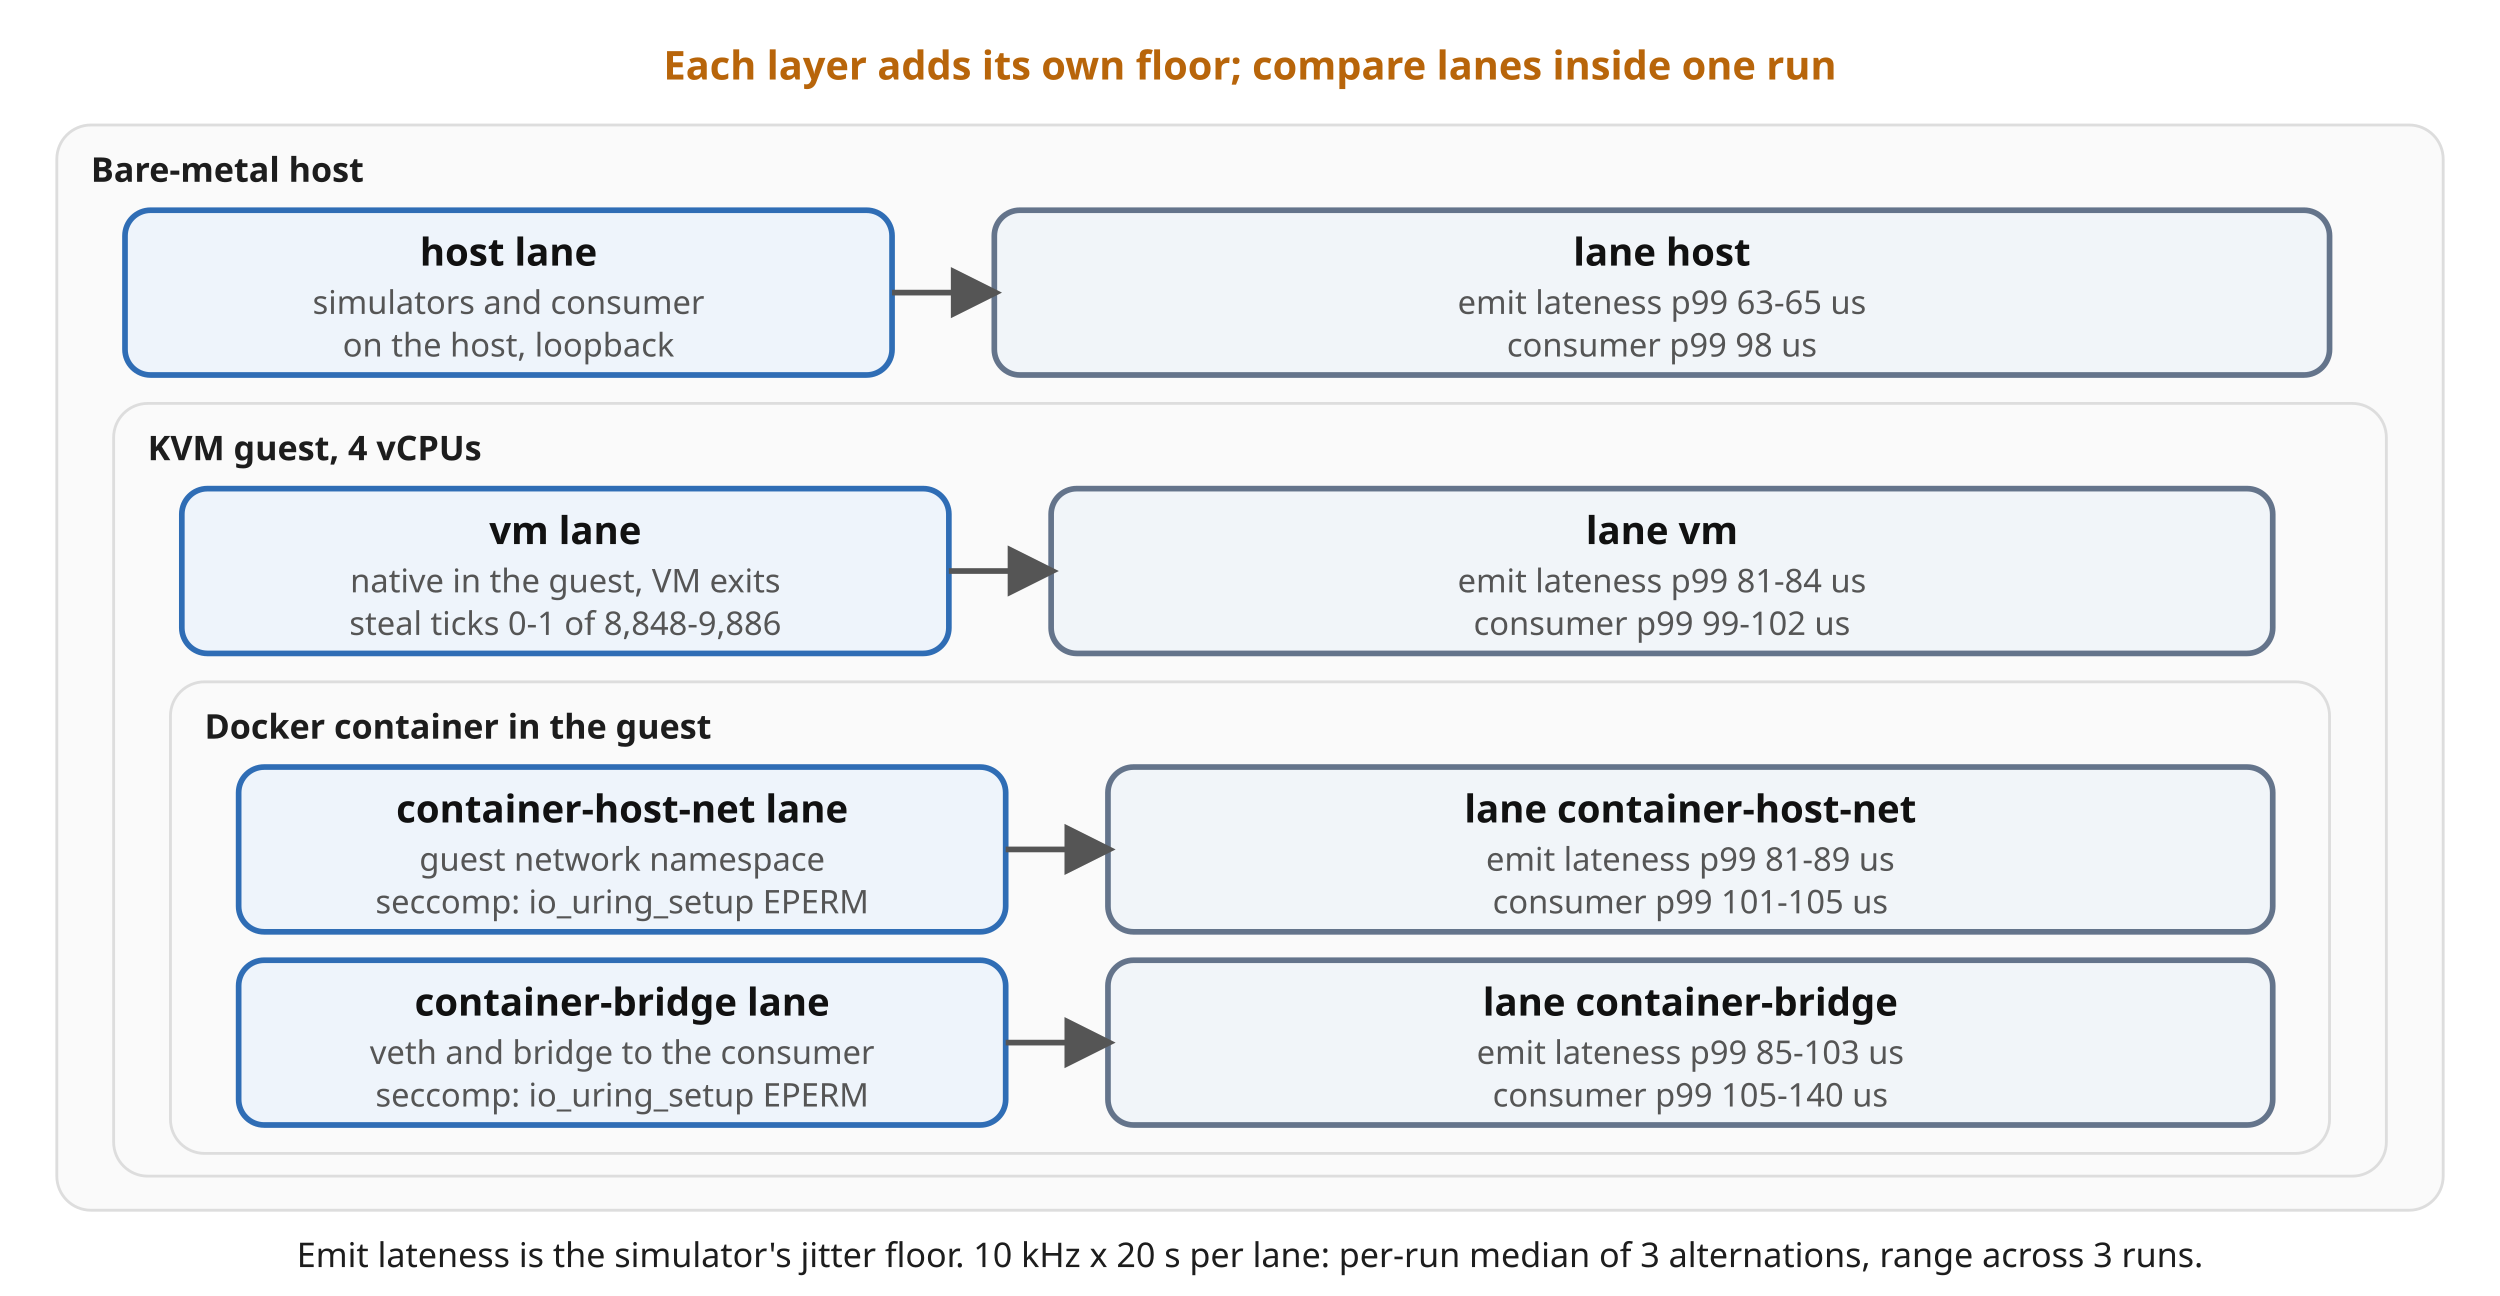
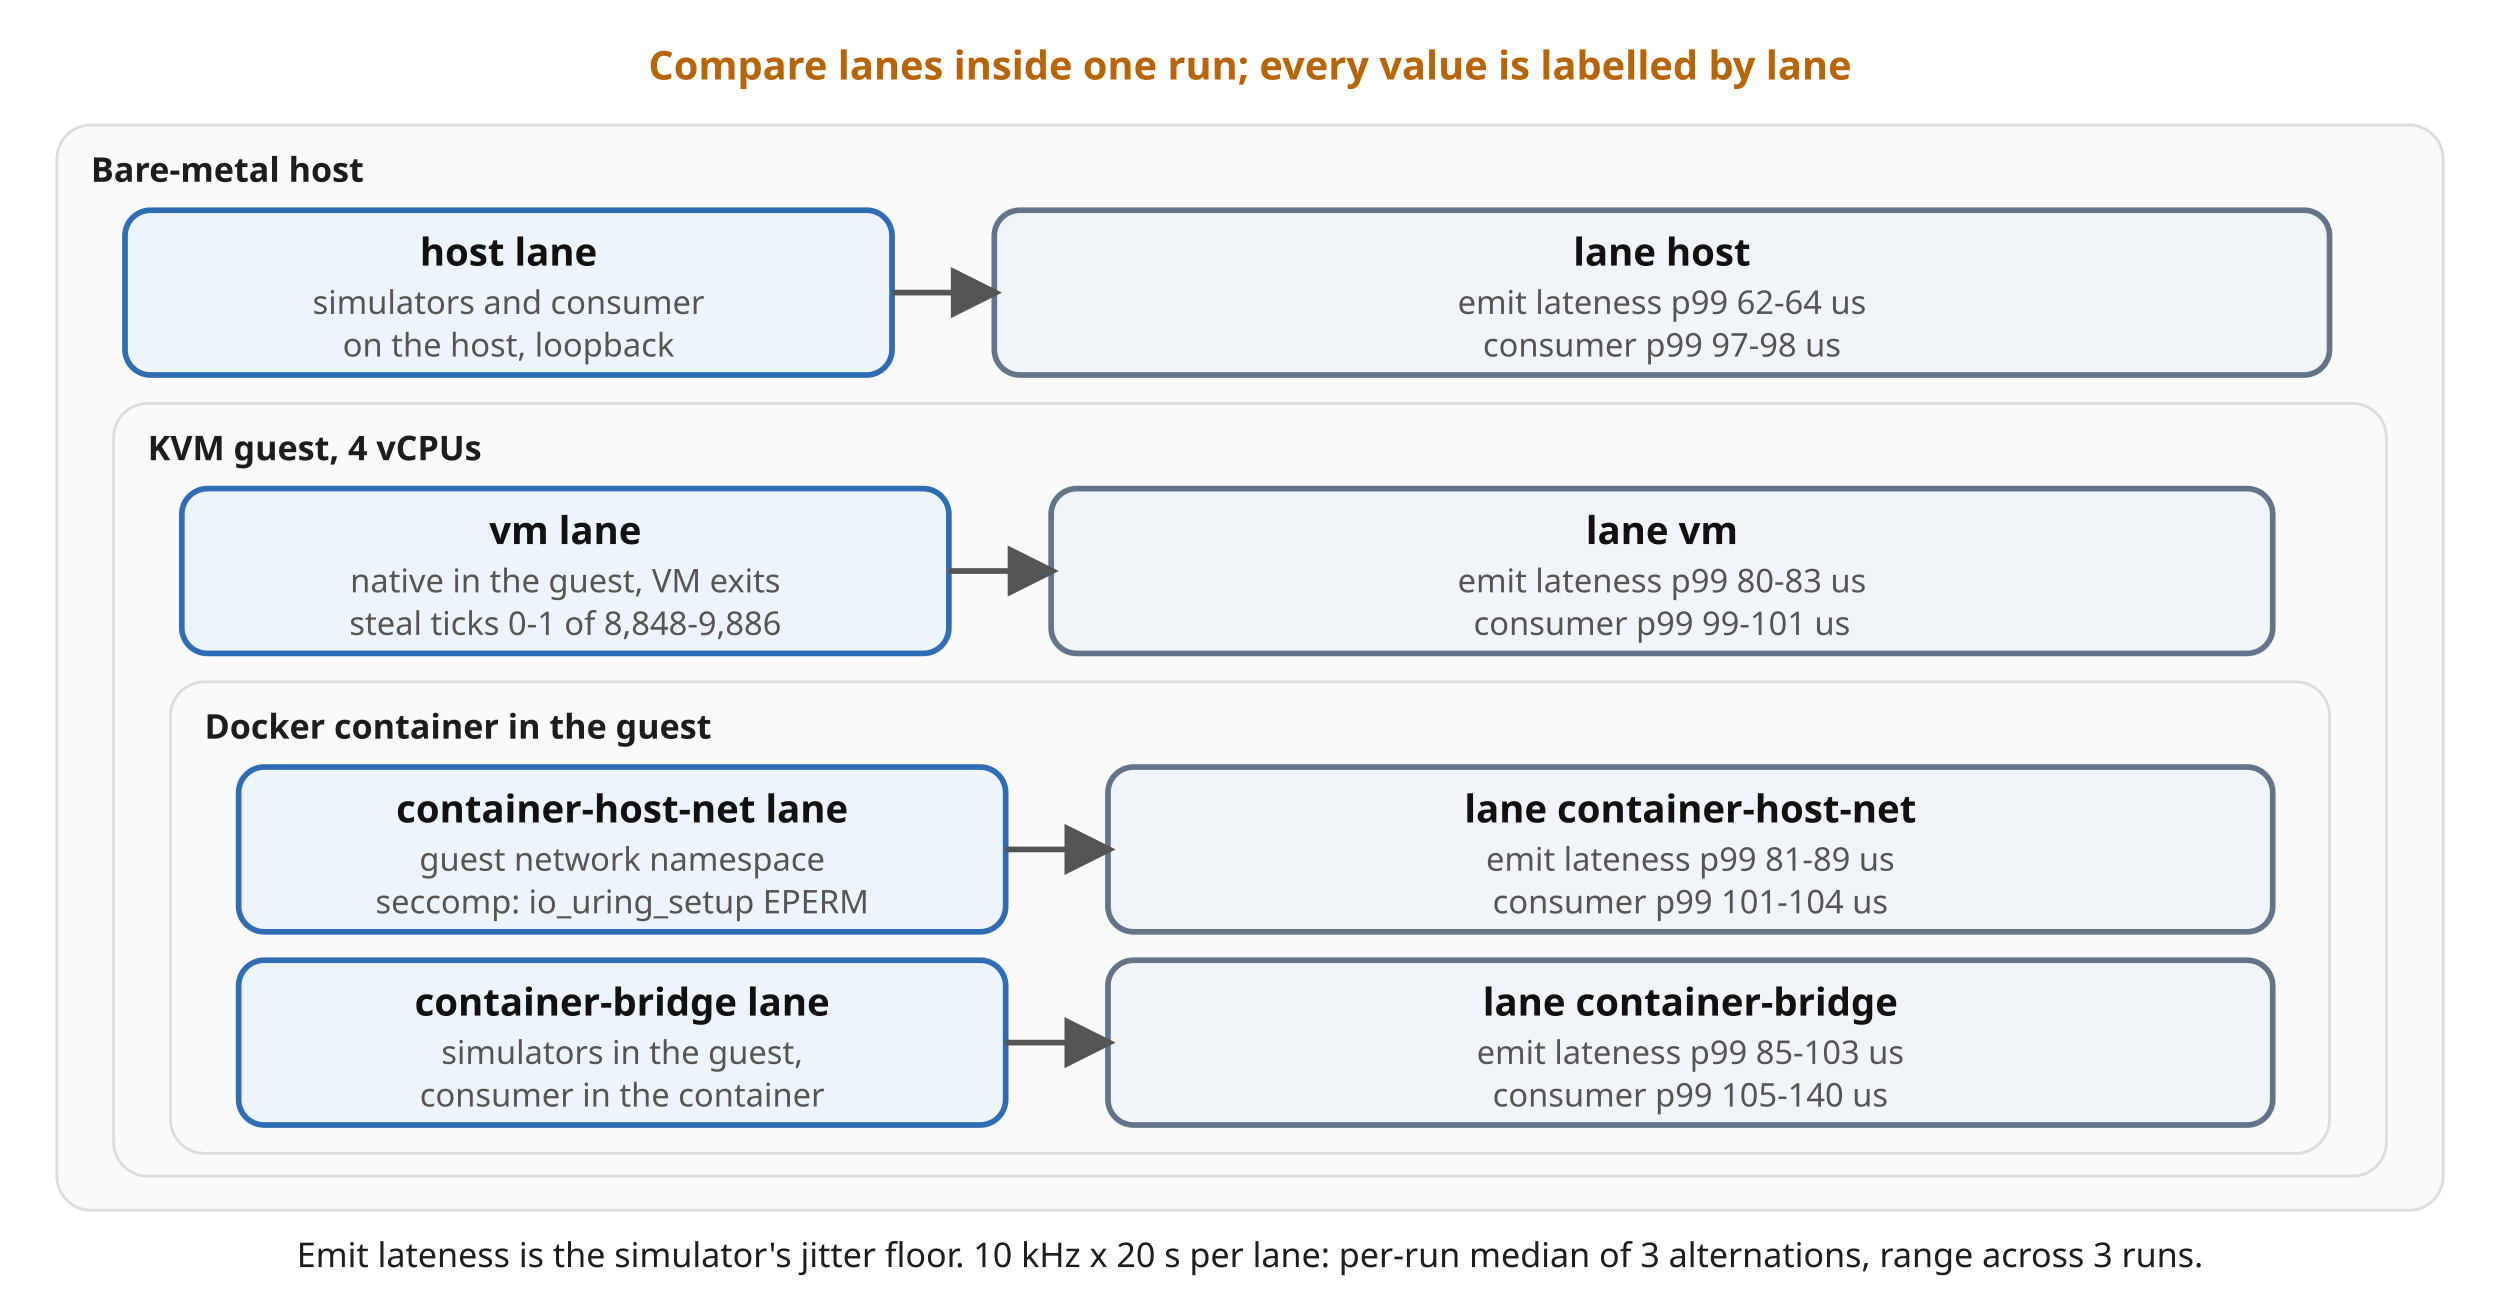
<svg xmlns="http://www.w3.org/2000/svg" viewBox="0 0 880 456" font-family="'Red Hat Text', system-ui, sans-serif" role="img">
  <defs>
    <marker id="a" viewBox="0 0 10 10" refX="8.5" refY="5" markerWidth="9" markerHeight="9" orient="auto-start-reverse">
      <path d="M0,0 L10,5 L0,10 z" fill="#555" />
    </marker>
    <marker id="am" viewBox="0 0 10 10" refX="8.5" refY="5" markerWidth="9" markerHeight="9" orient="auto-start-reverse">
      <path d="M0,0 L10,5 L0,10 z" fill="#b8650a" />
    </marker>
  </defs>
  <rect x="20" y="44" width="840" height="382" rx="12" fill="#fafafa" stroke="#ddd" />
  <text x="32" y="64" font-size="12" font-weight="700" fill="#1d1d1d">Bare-metal host</text>
  <rect x="40" y="142" width="800" height="272" rx="12" fill="#fafafa" stroke="#ddd" />
  <text x="52" y="162" font-size="12" font-weight="700" fill="#1d1d1d">KVM guest, 4 vCPUs</text>
  <rect x="60" y="240" width="760" height="166" rx="12" fill="#fafafa" stroke="#ddd" />
  <text x="72" y="260" font-size="12" font-weight="700" fill="#1d1d1d">Docker container in the guest</text>
  <rect x="44" y="74" width="270" height="58" rx="9" fill="#eef4fb" stroke="#2f6db5" stroke-width="2" />
  <text x="179.0" y="93.5" font-size="13.5" font-weight="700" fill="#111111" text-anchor="middle">host lane</text>
  <text x="179.0" y="110.5" font-size="11.5" fill="#555555" text-anchor="middle">simulators and consumer</text>
  <text x="179.0" y="125.5" font-size="11.5" fill="#555555" text-anchor="middle">on the host, loopback</text>
  <rect x="350" y="74" width="470" height="58" rx="9" fill="#f1f5f9" stroke="#64748b" stroke-width="2" />
  <text x="585.0" y="93.5" font-size="13.5" font-weight="700" fill="#111111" text-anchor="middle">lane host</text>
-   <text x="585.0" y="110.5" font-size="11.5" fill="#555555" text-anchor="middle">emit lateness p99 63-65 us</text>
-   <text x="585.0" y="125.5" font-size="11.5" fill="#555555" text-anchor="middle">consumer p99 98 us</text>
+   <text x="585.0" y="110.5" font-size="11.5" fill="#555555" text-anchor="middle">emit lateness p99 62-64 us</text>
+   <text x="585.0" y="125.5" font-size="11.5" fill="#555555" text-anchor="middle">consumer p99 97-98 us</text>
  <rect x="64" y="172" width="270" height="58" rx="9" fill="#eef4fb" stroke="#2f6db5" stroke-width="2" />
  <text x="199.0" y="191.5" font-size="13.5" font-weight="700" fill="#111111" text-anchor="middle">vm lane</text>
  <text x="199.0" y="208.5" font-size="11.5" fill="#555555" text-anchor="middle">native in the guest, VM exits</text>
  <text x="199.0" y="223.5" font-size="11.5" fill="#555555" text-anchor="middle">steal ticks 0-1 of 8,848-9,886</text>
  <rect x="370" y="172" width="430" height="58" rx="9" fill="#f1f5f9" stroke="#64748b" stroke-width="2" />
  <text x="585.0" y="191.5" font-size="13.5" font-weight="700" fill="#111111" text-anchor="middle">lane vm</text>
-   <text x="585.0" y="208.5" font-size="11.5" fill="#555555" text-anchor="middle">emit lateness p99 81-84 us</text>
-   <text x="585.0" y="223.5" font-size="11.5" fill="#555555" text-anchor="middle">consumer p99 99-102 us</text>
+   <text x="585.0" y="208.5" font-size="11.5" fill="#555555" text-anchor="middle">emit lateness p99 80-83 us</text>
+   <text x="585.0" y="223.5" font-size="11.5" fill="#555555" text-anchor="middle">consumer p99 99-101 us</text>
  <rect x="84" y="270" width="270" height="58" rx="9" fill="#eef4fb" stroke="#2f6db5" stroke-width="2" />
  <text x="219.0" y="289.5" font-size="13.5" font-weight="700" fill="#111111" text-anchor="middle">container-host-net lane</text>
  <text x="219.0" y="306.5" font-size="11.5" fill="#555555" text-anchor="middle">guest network namespace</text>
  <text x="219.0" y="321.5" font-size="11.5" fill="#555555" text-anchor="middle">seccomp: io_uring_setup EPERM</text>
  <rect x="390" y="270" width="410" height="58" rx="9" fill="#f1f5f9" stroke="#64748b" stroke-width="2" />
  <text x="595.0" y="289.5" font-size="13.5" font-weight="700" fill="#111111" text-anchor="middle">lane container-host-net</text>
  <text x="595.0" y="306.5" font-size="11.5" fill="#555555" text-anchor="middle">emit lateness p99 81-89 us</text>
-   <text x="595.0" y="321.5" font-size="11.5" fill="#555555" text-anchor="middle">consumer p99 101-105 us</text>
+   <text x="595.0" y="321.5" font-size="11.5" fill="#555555" text-anchor="middle">consumer p99 101-104 us</text>
  <rect x="84" y="338" width="270" height="58" rx="9" fill="#eef4fb" stroke="#2f6db5" stroke-width="2" />
  <text x="219.0" y="357.5" font-size="13.5" font-weight="700" fill="#111111" text-anchor="middle">container-bridge lane</text>
-   <text x="219.0" y="374.5" font-size="11.5" fill="#555555" text-anchor="middle">veth and bridge to the consumer</text>
-   <text x="219.0" y="389.5" font-size="11.5" fill="#555555" text-anchor="middle">seccomp: io_uring_setup EPERM</text>
+   <text x="219.0" y="374.5" font-size="11.5" fill="#555555" text-anchor="middle">simulators in the guest,</text>
+   <text x="219.0" y="389.5" font-size="11.5" fill="#555555" text-anchor="middle">consumer in the container</text>
  <rect x="390" y="338" width="410" height="58" rx="9" fill="#f1f5f9" stroke="#64748b" stroke-width="2" />
  <text x="595.0" y="357.5" font-size="13.5" font-weight="700" fill="#111111" text-anchor="middle">lane container-bridge</text>
  <text x="595.0" y="374.5" font-size="11.5" fill="#555555" text-anchor="middle">emit lateness p99 85-103 us</text>
  <text x="595.0" y="389.5" font-size="11.5" fill="#555555" text-anchor="middle">consumer p99 105-140 us</text>
  <path d="M314,103 L350,103" fill="none" stroke="#555" stroke-width="2" marker-end="url(#a)" />
  <path d="M334,201 L370,201" fill="none" stroke="#555" stroke-width="2" marker-end="url(#a)" />
  <path d="M354,299 L390,299" fill="none" stroke="#555" stroke-width="2" marker-end="url(#a)" />
  <path d="M354,367 L390,367" fill="none" stroke="#555" stroke-width="2" marker-end="url(#a)" />
-   <text x="440" y="28" font-size="14" fill="#b8650a" text-anchor="middle" font-weight="700">Each layer adds its own floor; compare lanes inside one run</text>
+   <text x="440" y="28" font-size="14" fill="#b8650a" text-anchor="middle" font-weight="700">Compare lanes inside one run; every value is labelled by lane</text>
  <text x="440" y="446" font-size="12" fill="#1d1d1d" text-anchor="middle">Emit lateness is the simulator's jitter floor. 10 kHz x 20 s per lane: per-run median of 3 alternations, range across 3 runs.</text>
</svg>
